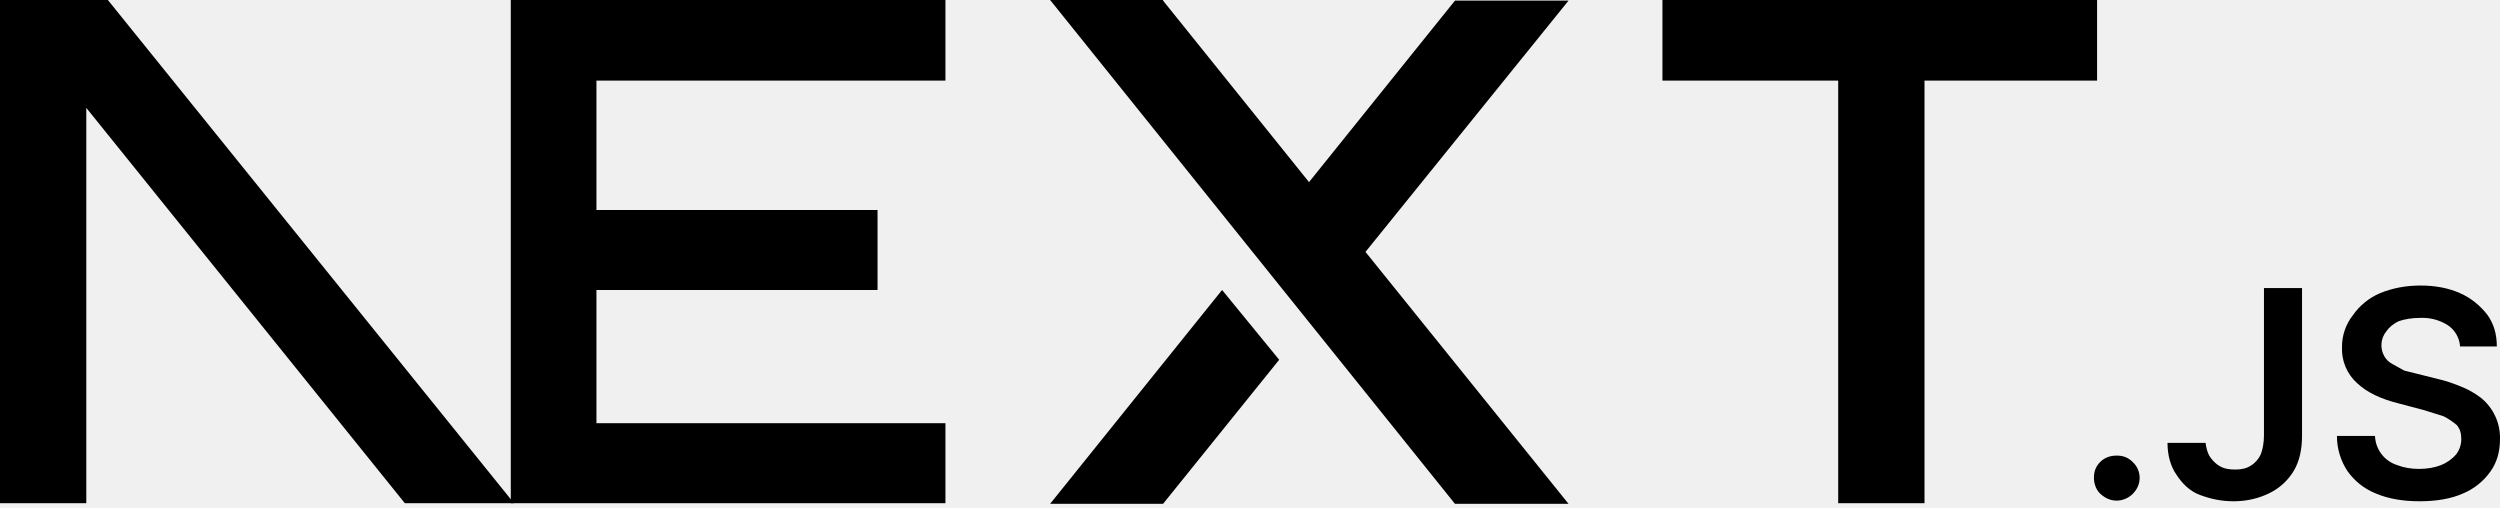
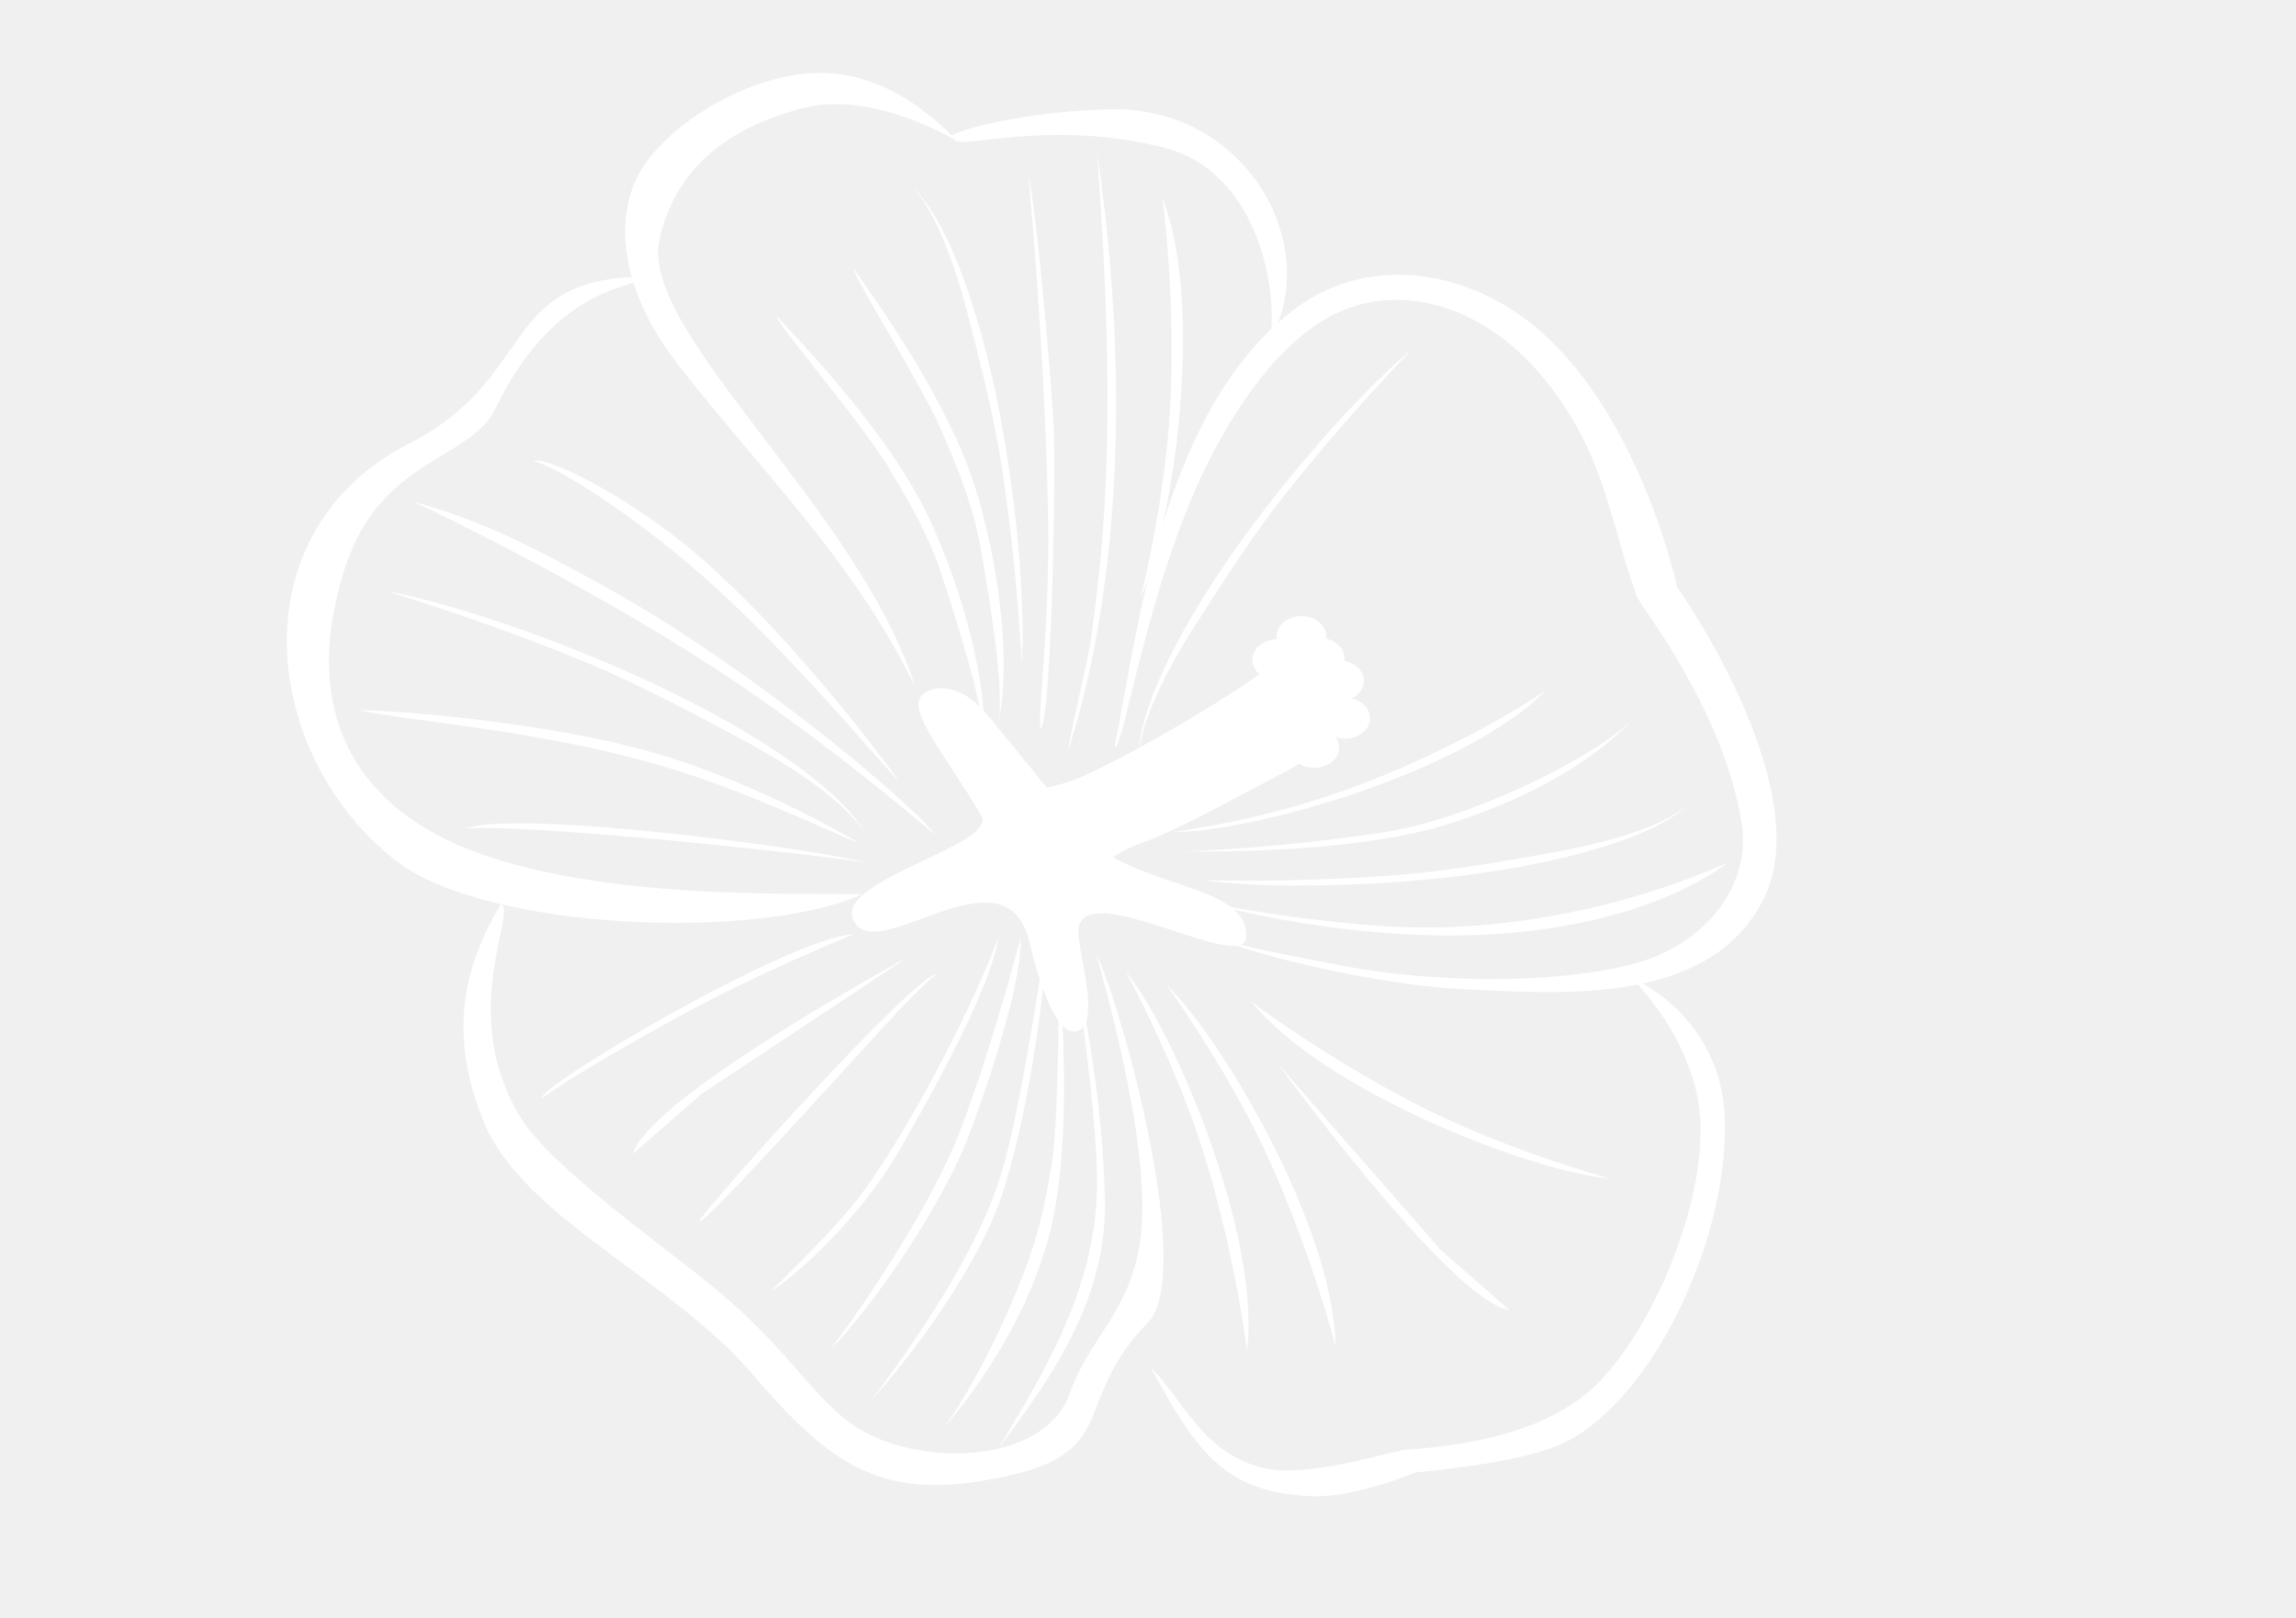
- <svg xmlns="http://www.w3.org/2000/svg" fill="none" viewBox="0 0 394 80">
-   <path fill="#000" d="M262 0h68.5v12.7h-27.2v66.6h-13.6V12.7H262V0ZM149 0v12.7H94v20.4h44.3v12.6H94v21h55v12.6H80.5V0h68.7zm34.3 0h-17.8l63.8 79.4h17.9l-32-39.7 32-39.6h-17.9l-23 28.6-23-28.6zm18.3 56.7-9-11-27.1 33.7h17.8l18.3-22.7z" />
-   <path fill="#000" d="M81 79.3 17 0H0v79.3h13.6V17l50.2 62.3H81Zm252.6-.4c-1 0-1.8-.4-2.5-1s-1.1-1.6-1.1-2.6.3-1.8 1-2.5 1.6-1 2.6-1 1.8.3 2.5 1a3.4 3.4 0 0 1 .6 4.3 3.7 3.7 0 0 1-3 1.8zm23.2-33.5h6v23.3c0 2.1-.4 4-1.3 5.5a9.1 9.1 0 0 1-3.8 3.5c-1.6.8-3.5 1.3-5.7 1.3-2 0-3.7-.4-5.3-1s-2.8-1.8-3.7-3.2c-.9-1.3-1.4-3-1.4-5h6c.1.8.3 1.6.7 2.2s1 1.2 1.6 1.5c.7.4 1.5.5 2.4.5 1 0 1.8-.2 2.4-.6a4 4 0 0 0 1.6-1.8c.3-.8.5-1.8.5-3V45.5zm30.9 9.1a4.4 4.4 0 0 0-2-3.3 7.5 7.5 0 0 0-4.3-1.1c-1.3 0-2.4.2-3.3.5-.9.4-1.6 1-2 1.6a3.5 3.5 0 0 0-.3 4c.3.5.7.9 1.3 1.2l1.8 1 2 .5 3.2.8c1.3.3 2.5.7 3.7 1.2a13 13 0 0 1 3.2 1.8 8.1 8.1 0 0 1 3 6.5c0 2-.5 3.7-1.5 5.1a10 10 0 0 1-4.4 3.5c-1.8.8-4.1 1.2-6.8 1.2-2.6 0-4.9-.4-6.8-1.2-2-.8-3.4-2-4.5-3.5a10 10 0 0 1-1.7-5.6h6a5 5 0 0 0 3.5 4.6c1 .4 2.2.6 3.4.6 1.3 0 2.5-.2 3.5-.6 1-.4 1.8-1 2.4-1.7a4 4 0 0 0 .8-2.4c0-.9-.2-1.6-.7-2.2a11 11 0 0 0-2.1-1.4l-3.2-1-3.8-1c-2.8-.7-5-1.7-6.6-3.2a7.2 7.2 0 0 1-2.4-5.7 8 8 0 0 1 1.7-5 10 10 0 0 1 4.3-3.5c2-.8 4-1.2 6.4-1.2 2.3 0 4.4.4 6.2 1.2 1.8.8 3.2 2 4.3 3.4 1 1.4 1.5 3 1.5 5h-5.8z" />
+ <svg xmlns="http://www.w3.org/2000/svg" xml:space="preserve" width="210mm" height="148mm" version="1.1" style="shape-rendering:geometricPrecision; text-rendering:geometricPrecision; image-rendering:optimizeQuality; fill-rule:evenodd; clip-rule:evenodd" viewBox="0 0 21000 14800">
+   <defs>
+     <style type="text/css">
+    
+     .fil0 {fill:white}
+    
+   </style>
+   </defs>
+   <g id="Camada_x0020_1">
+     <path class="fil0" d="M8371.94 6282.1c-585.82,-1182.47 -1364.68,-1913.64 -2175.91,-2954.48 -457.08,-586.47 -595.76,-1222.4 -374.79,-1692.83 223.39,-475.56 1052.48,-991.37 1726.78,-966.88 476.12,17.3 875.41,279.01 1215.89,628.62 2.27,2.31 -765.6,-476.93 -1418.87,-308.06 -600.57,155.28 -1161.41,489.98 -1314.92,1213.55 -176.75,833.05 1825.03,2462.18 2341.82,4080.08z" />
+     <path class="fil0" d="M11618.19 3106.61c73.52,-505.22 -136.12,-1548.65 -979.89,-1758.75 -938.06,-233.61 -1675.37,-31.04 -1870.59,-50.72 -28.01,-2.79 -59.86,-43.81 -60.02,-59.21 158.4,-89.29 788.52,-222.83 1447.53,-238.11 1231.46,-28.53 1947.1,1229.56 1462.97,2106.79z" />
+     <path class="fil0" d="M10193.38 6836.02c216.88,-1068.08 426.61,-3054.67 1622.17,-3988.93 628.02,-490.72 1455.17,-405.88 2082.46,32.62 793.85,554.85 1249.69,1693.27 1444.87,2494.72 344.68,499.28 1212.21,1975.79 793.93,2835.28 -480.05,986.97 -1828.27,881.32 -2712.13,841.38 -976.22,-44.05 -2226.87,-401.87 -2278.37,-469.94 131.89,60.02 665.97,165.52 1197.55,264.42 735.97,136.93 1839.18,164.3 2571.72,-22.31 724.09,-184.51 1095.28,-758.69 1016.67,-1275.8 -160.3,-1053.94 -930.95,-2004.57 -962.03,-2093.21 -273.51,-779.46 -297.52,-1316.33 -853.75,-1996.89 -522.6,-639.41 -1240.99,-857.27 -1826.73,-621.59 -578.79,232.89 -1109.19,999.38 -1451.66,1871.68 -402.36,1024.84 -571.95,2154.89 -644.7,2128.57z" />
+     <path class="fil0" d="M7889.47 8178.99c-698.79,-9.25 -2331.92,46.93 -3504.12,-371.6 -1117.36,-398.93 -1651.73,-1276.36 -1235.14,-2597.5 322.34,-1022.3 1152.28,-996.59 1379.03,-1468.15 572.52,-1190.75 1358.28,-1108.34 1374.25,-1210.88 -1345.8,3.47 -983.17,925.73 -2163.25,1527.8 -1578.65,805.45 -1358.37,2847.81 -118.19,3815.1 817.58,637.67 3313.11,737.71 4267.42,305.23z" />
+     <path class="fil0" d="M4579.8 8270.9c-314.17,534.01 -500.94,1148.32 -154.2,1993.58 356.98,870.28 1701.68,1427.04 2452.29,2301.36 742.96,865.35 1208.01,1189.71 2351.96,931.88 1016.51,-229.17 569.73,-681.89 1267.67,-1397.37 433.77,-444.72 -223.06,-2845.63 -465.9,-3363.14 -35.16,-74.9 510.89,1655.28 402.65,2567.51 -81.69,688.4 -467.88,921.29 -645.03,1431.49 -239.8,690.5 -1463.9,688.4 -2016.13,277.99 -366.15,-272.09 -582.99,-690.14 -1227.06,-1222.6 -471.55,-389.83 -1503.59,-1111.05 -1785.22,-1570.04 -584.93,-953.18 -17.42,-1914.97 -181.03,-1950.66z" />
+     <path class="fil0" d="M10527.39 12515.08c398.89,715.6 640.71,1148.4 1486.09,1171.84 397.03,10.99 938.06,-219.51 938.06,-219.51 0,0 981.51,-74.98 1380.97,-282.24 811.06,-421.07 1496.72,-1902.64 1441.38,-2990.21 -28.33,-556.07 -363.27,-1020.07 -853.18,-1250.77 -6.87,-3.24 617.26,578.7 633.47,1357.8 15.52,746.16 -413.19,1787.21 -905.97,2316.68 -403.69,433.69 -1083.73,595.32 -1800.99,644.31 -107.79,7.35 -888.67,265.18 -1296.36,164.38 -559.59,-138.32 -726.11,-625.88 -1023.47,-912.28z" />
+     <path class="fil0" d="M8975.42 7460.12c156.09,266.35 -1307.08,582.42 -1176.73,939.23 177.64,486.39 1387.43,-693.33 1614.3,206.74 22.79,90.5 199.74,874.45 425.92,829.18 242.47,-48.55 23.32,-711.08 24.01,-908.12 1.98,-540.83 1512.72,394.36 1535.08,46.65 34.43,-536.31 -1197.59,-431.18 -1572.99,-1056.73 -3.12,-5.22 -584.65,-725.55 -780.96,-962.52 -273.75,-330.45 -521.64,-284.74 -612.49,-194.16 -141.31,140.81 234.06,571.18 543.86,1099.73z" />
+     <path class="fil0" d="M9276.82 7284.83c27.85,-8.61 237.98,-63.26 443.95,-116.93 342.99,-89.37 1462.32,-755.58 1751.47,-968.26 567.76,-417.68 1217.6,377.83 282.2,859.94 -323.26,166.6 -998.53,545.03 -1315.77,652.14 -233.77,78.9 -428.59,270.28 -572.07,265.79 -238.51,-7.52 -373.43,-302.81 -589.78,-692.68z" />
+     <ellipse class="fil0" cx="11681.85" cy="6034.86" rx="227.47" ry="187.54" />
+     <ellipse class="fil0" cx="12069.22" cy="6022.57" rx="227.47" ry="187.54" />
+     <ellipse class="fil0" cx="11903.18" cy="5822.74" rx="227.47" ry="187.54" />
+     <ellipse class="fil0" cx="12247.5" cy="6228.54" rx="227.47" ry="187.54" />
+     <ellipse class="fil0" cx="12020.03" cy="6837.28" rx="227.47" ry="187.54" />
+     <ellipse class="fil0" cx="12302.87" cy="6569.83" rx="227.47" ry="187.54" />
+     <path class="fil0" d="M14148.6 6305.89c12.59,1.02 -709.16,493 -1717.49,875.17 -754.85,286.13 -1442.73,391.79 -1696.82,429.85 704.92,4.3 2667.04,-539.44 3414.31,-1305.02z" />
+     <path class="fil0" d="M10628.96 1805.62c6.04,-11.1 127.37,954.6 74.06,1918.78 -47.9,867.14 -271.14,1743.48 -265.73,1731.41 289.82,-642.66 588.45,-2656.66 191.67,-3650.19z" />
+     <path class="fil0" d="M9134.75 8566.12c-228.42,626.88 -874.17,1899.44 -1360.8,2489.59 -196.83,238.68 -565.56,596.87 -725.01,757.12 173.32,-96.86 805.38,-642.93 1167.42,-1275.2 109.58,-191.41 836.53,-1423.54 918.39,-1971.51z" />
+     <path class="fil0" d="M14913.32 6603.29c-428.02,381.48 -1507.97,894.91 -2249.14,1008.67 -1019.11,156.41 -1863.05,177.49 -1850.11,177.51 339.6,1.96 1590.7,9.25 2414.72,-246.01 699.44,-216.69 1297.53,-543.68 1684.53,-940.17z" />
+     <path class="fil0" d="M15432.24 7370.64c-243.48,193.99 -708.48,335.27 -1249.54,431.33 -436.11,77.42 -924.42,164.51 -1382.12,200.83 -980.8,77.78 -1830.1,45.56 -1785.81,51.33 473.85,61.8 1278.83,68.67 2142.15,-19.62 917.84,-93.97 1895.02,-322 2275.32,-663.87z" />
+     <path class="fil0" d="M15808.75 7888.41c-665.13,482.91 -1646.36,667.82 -2528.24,669.38 -1192.82,2.13 -2223.01,-294.31 -2221.64,-294.03 337.63,61.66 1230.84,213.65 1935.39,220.66 911.1,9.09 1938.97,-206.3 2814.49,-596.01z" />
+     <path class="fil0" d="M7577.85 12362.34c1.05,12.62 882.21,-1156.61 1221.18,-2062.8 304.81,-814.92 538.09,-1735.8 538.17,-1722.6 3.02,358.02 -194.29,1049.58 -459.66,1767.41 -258.1,698.17 -924.04,1647.27 -1299.69,2017.99z" />
+     <path class="fil0" d="M7973.22 12803.89c327.07,-441.87 1002.97,-1361.08 1217.33,-2180.37 200.86,-767.47 386.45,-2123.71 386.53,-2110.83 2.6,340.42 -132.94,1508.95 -385.36,2335.76 -214.25,701.77 -825.77,1523.04 -1218.5,1955.44z" />
+     <path class="fil0" d="M8628.71 13063.14c200.76,-254.68 549.87,-911.12 762.72,-1491.11 158.67,-432.37 213.7,-842.56 224.45,-904.05 75.45,-432.82 67.68,-1840.05 68.65,-1827.06 24.99,339.5 125.76,1553.2 -72.59,2394.87 -168.38,714.41 -614.76,1412.97 -983.23,1827.35z" />
+     <path class="fil0" d="M9128.98 13251.99c546.04,-716.8 999.16,-1416.55 976.94,-2286.84 -30.53,-1195.08 -299.49,-2226.96 -299.21,-2225.59 62.41,338.17 195.7,1233.39 225.29,1938.98 41.34,986.5 -410.91,1763.98 -903.02,2573.45z" />
+     <path class="fil0" d="M11404.91 12369.05c8.65,9.21 -117.94,-955.81 -413.12,-1875.23 -265.42,-826.92 -702.82,-1618.42 -694.54,-1608.12 442.78,548.6 1240.55,2421.81 1107.66,3483.35z" />
+     <path class="fil0" d="M10416.23 6906.54c22.64,-310.48 234.28,-747.97 530.74,-1210.65 238.97,-372.94 506.24,-790.79 790.05,-1151.71 608.2,-773.37 1208.02,-1375.51 1173.73,-1346.89 -366.85,306.23 -917.98,893 -1438.76,1587.18 -553.61,738.11 -1048.96,1610.75 -1055.76,2122.07z" />
+     <path class="fil0" d="M8342.77 1705.9c211.21,228.71 385.97,682.19 521.17,1214.81 108.97,429.32 231.38,909.99 300.93,1363.84 148.99,972.53 178.69,1821.92 181.22,1777.33 27.14,-477.09 -24.62,-1280.44 -175.54,-2135.03 -160.55,-908.57 -459.13,-1866.56 -827.78,-2220.95z" />
+     <path class="fil0" d="M7921.46 7629.49c-188.1,-285.73 -625.57,-592.01 -1157.92,-877.01 -429.09,-229.71 -909.41,-487.34 -1375.09,-681.49 -997.89,-416.01 -1895.98,-672.22 -1847.75,-663.14 516.03,97.18 1359.18,364.75 2230.78,751.63 926.61,411.42 1869.45,983.13 2149.98,1470.01z" />
+     <path class="fil0" d="M9000.33 6803.28c-0.04,-323.95 -201.53,-977.19 -393.63,-1562.92 -143.26,-436.67 -419.25,-856.68 -448.91,-911.36 -208.88,-385.23 -1088.56,-1405.65 -1051.92,-1434.98 230.07,249.81 1026.92,1067.54 1392.65,1848.93 310.41,663.22 534.62,1507.25 501.81,2060.33z" />
+     <path class="fil0" d="M9134.3 6603.83c46,-320.67 -60.61,-995.92 -167.51,-1603 -79.75,-452.6 -293.26,-907.57 -314.84,-965.91 -152.01,-411.01 -877.75,-1546.09 -837.31,-1569.92 192.24,279.98 864.78,1202.65 1115.75,2028.09 213.01,700.6 314.99,1567.93 203.91,2110.74z" />
+     <path class="fil0" d="M9404.94 1606.7c65.04,194.05 223.23,1981.74 234.31,2358.11 16.2,551.62 -27.65,2677.49 -123.72,2700.81 -24.5,-138.39 92.11,-992.46 69.92,-2002.43 -32.98,-1501.2 -175.25,-3038.3 -180.51,-3056.49z" />
+     <path class="fil0" d="M7925.58 7894.72c-351.99,-70.29 -3073.97,-362.38 -3671.04,-315.82 544.14,-181.19 3358.14,208.4 3671.04,315.82z" />
+     <path class="fil0" d="M10035.42 1398.18c391.17,2691.88 37.03,4536.36 -265.5,5466.66 61.92,-400.26 187.01,-783.14 231.07,-1185.74 195.74,-1428.45 135.2,-2833.14 34.43,-4280.92z" />
+     <path class="fil0" d="M5788.1 10555.41c146.59,-475.52 2052.83,-1545.74 2523.7,-1805.43 -631.78,418.93 -1263.55,837.82 -1895.33,1256.76l-628.37 548.67z" />
+     <path class="fil0" d="M8572.74 8911.61c-163.98,-49.92 -2205.41,2231.56 -2175.83,2259.93 31.65,30.36 798.9,-810.22 1221.47,-1272.03 444.81,-486.19 860.42,-949.38 954.36,-987.9z" />
+     <path class="fil0" d="M4957.87 10045.38c-66.81,-86.38 2239.2,-1461.36 2849.79,-1500.24 6.95,-0.44 -837.98,338.22 -1573.75,740.18 -670.86,366.51 -1070.35,613.02 -1276.04,760.06z" />
+     <path class="fil0" d="M3782.39 4589.99c494.19,132.74 952.53,328.32 1820.31,815.4 1227.01,688.72 2648.95,1860.68 2953.54,2229.7 32.91,39.85 -980.94,-855.89 -2082.86,-1564.3 -1124.1,-722.67 -2395.78,-1344.83 -2690.99,-1480.8z" />
+     <path class="fil0" d="M4881.28 4220.25c178.08,28.9 937.21,489.34 1681.83,1170.87 767.13,702.06 1519.84,1627.35 1657.67,1751.72 6.22,5.62 -895.79,-1250.05 -1828.8,-2055.62 -657.4,-567.59 -1428.57,-930.06 -1510.7,-866.97z" />
+     <path class="fil0" d="M3295.68 6496.67c312.63,85.45 1527.11,168.02 2620.74,470.47 851.57,235.52 1588.92,606.63 1934.37,744.02 23,9.13 -981.07,-602.27 -2052.75,-874.57 -1074.35,-273.02 -2400.87,-346.46 -2502.36,-339.92z" />
+     <path class="fil0" d="M12214.91 12324.08c9.75,8.03 -239.21,-932.88 -649.54,-1807.01 -369,-786.18 -904.03,-1515.24 -894.5,-1506.08 509.3,487.46 1540.08,2243.27 1544.04,3313.09z" />
+     <path class="fil0" d="M13807.25 11985.54c-490.81,-81.95 -1805.4,-1828.66 -2125.48,-2260.75 499.34,570.35 998.65,1140.7 1498,1711.05l627.48 549.7z" />
+     <path class="fil0" d="M11440.36 9156.76c-12.64,-0.18 769.43,579.18 1635.83,1005.6 779.18,383.54 1652.37,618.79 1639.2,617.59 -702.2,-62.63 -2603.8,-790.14 -3275.03,-1623.19z" />
+   </g>
</svg>
